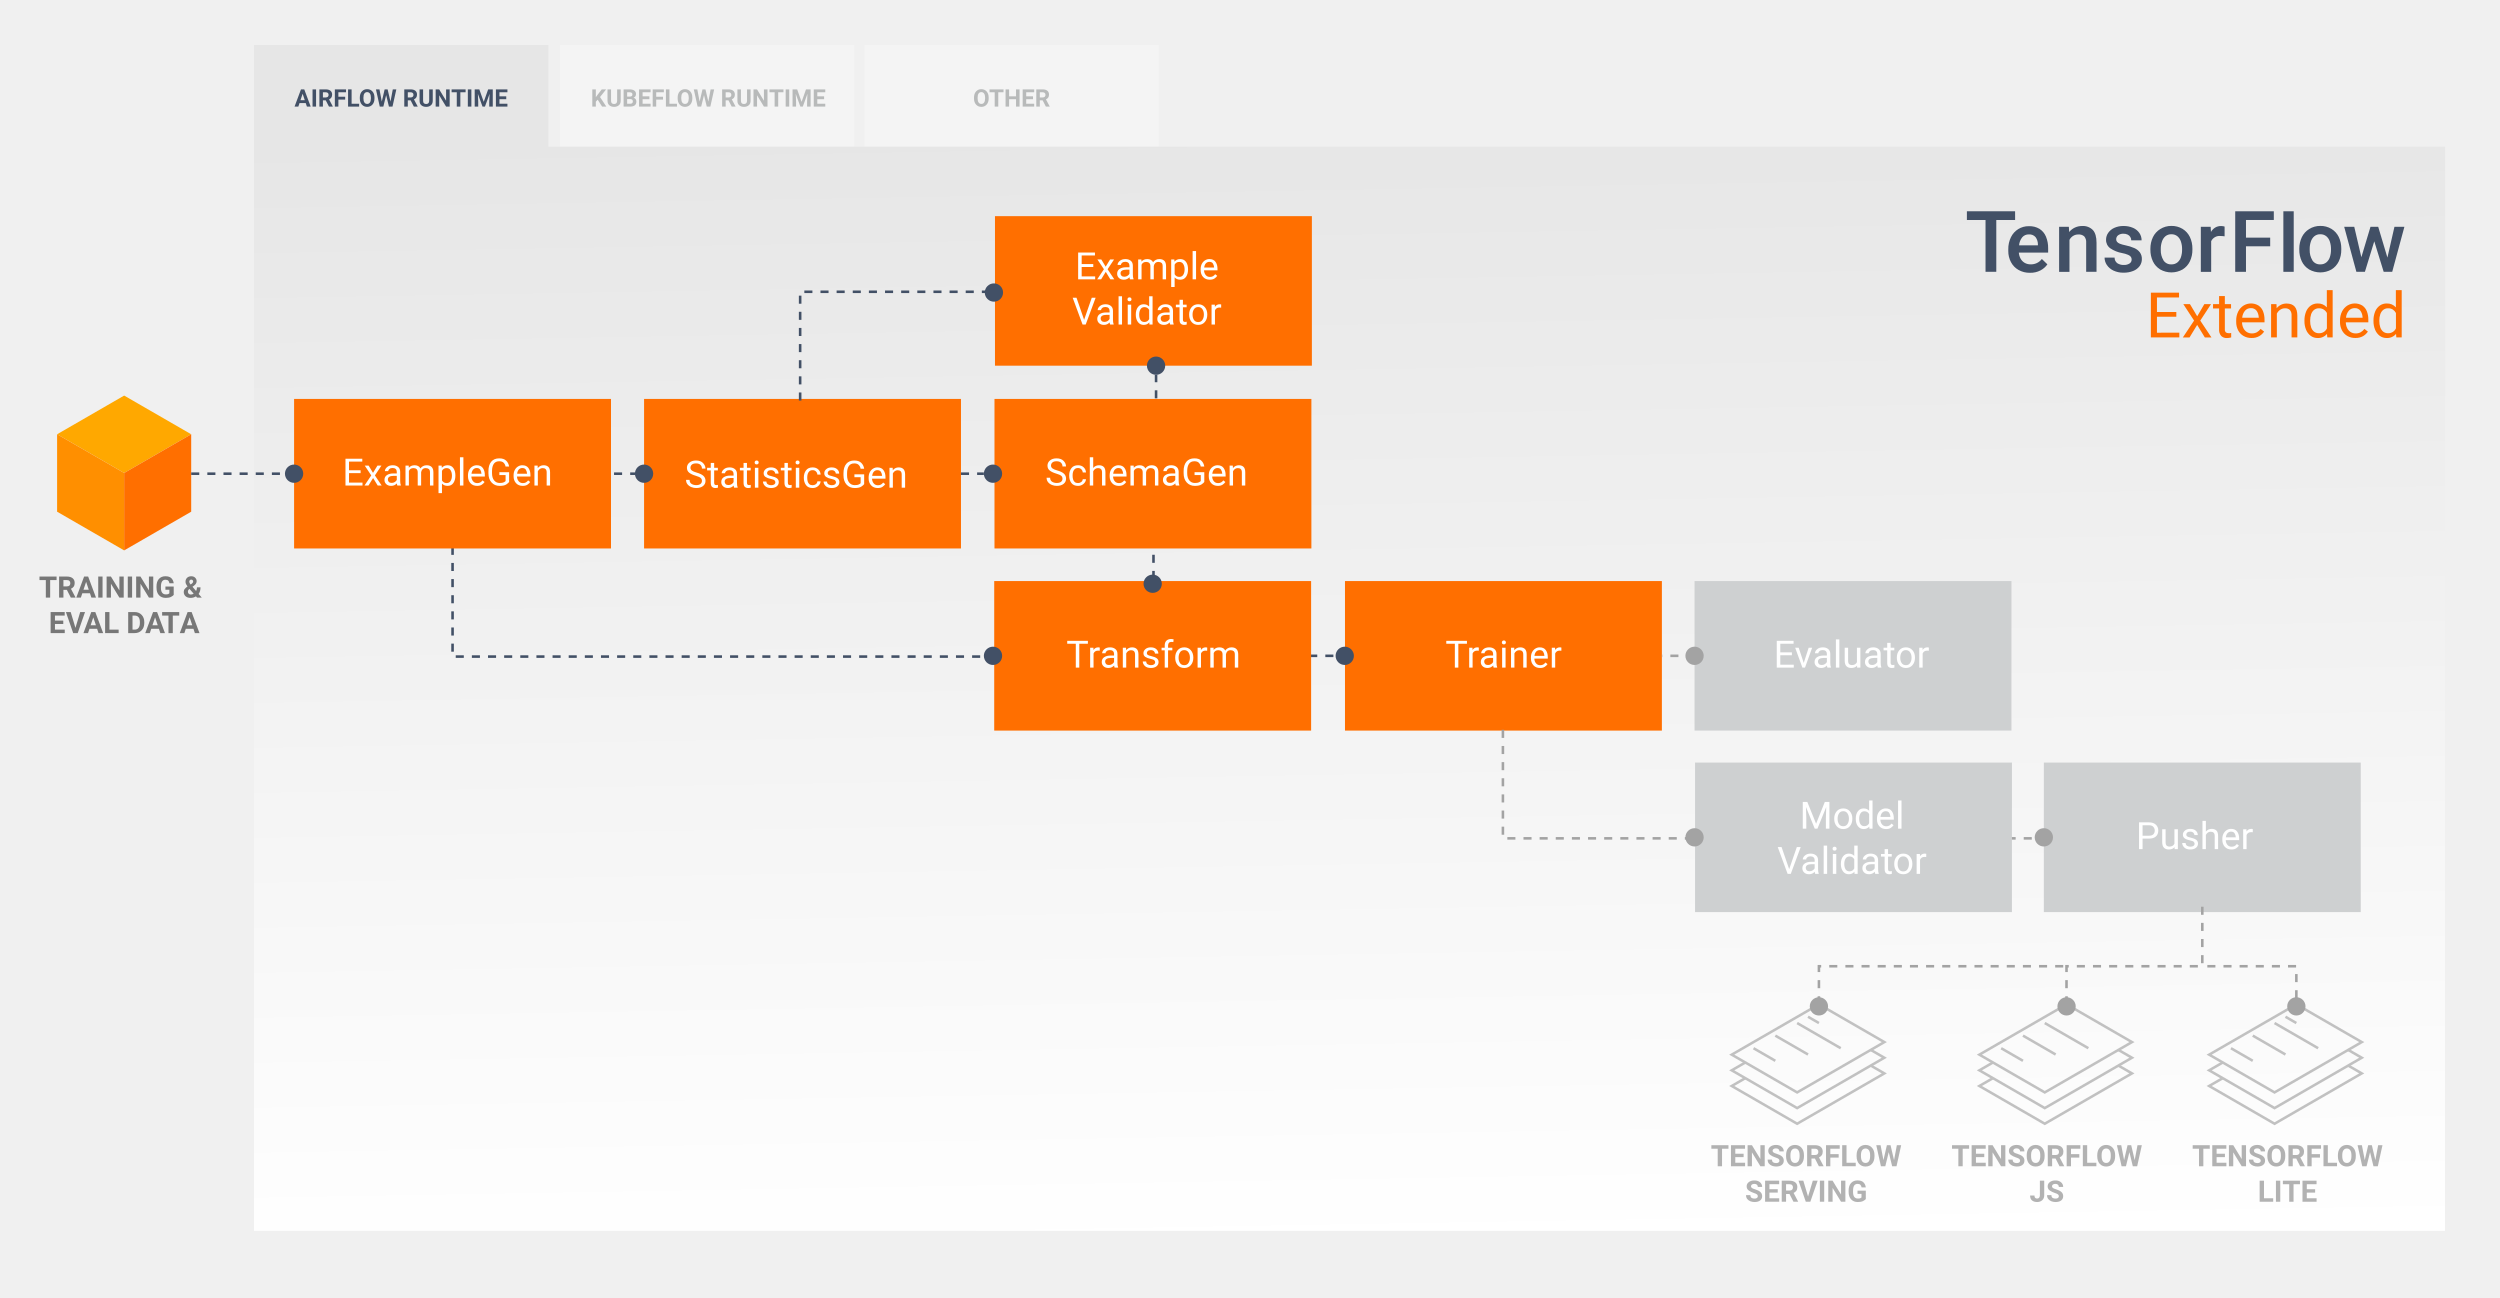
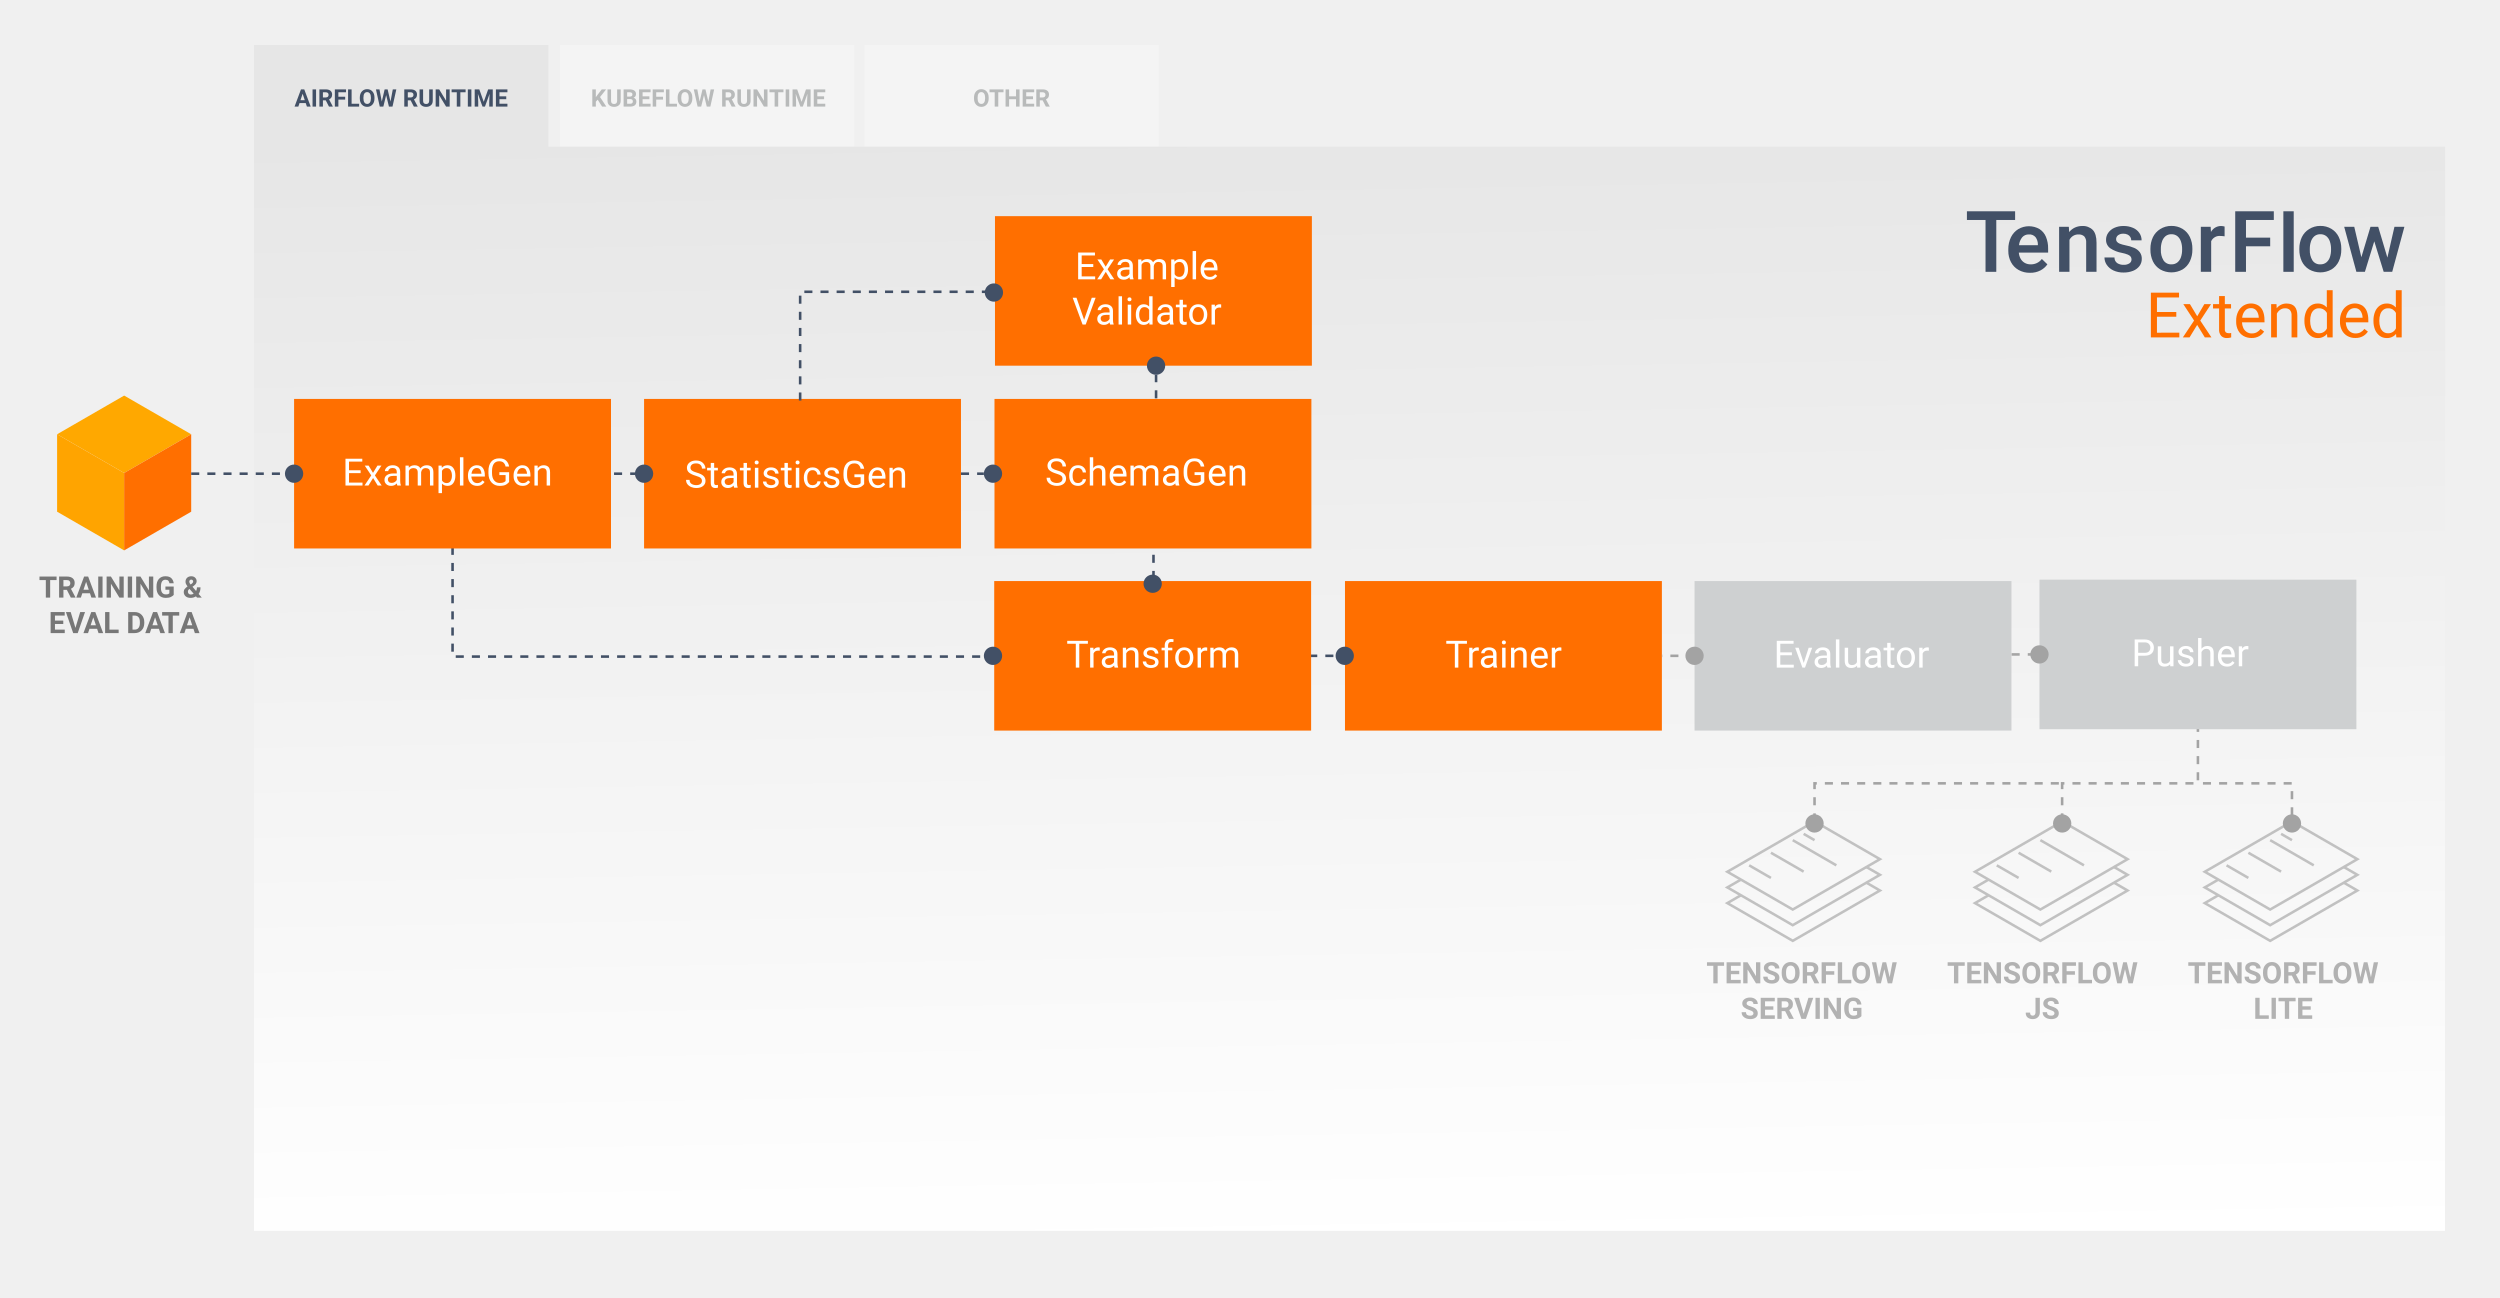
<svg xmlns="http://www.w3.org/2000/svg" id="svg161" viewBox="0 0 929.55 482.34">
  <defs>
-     <style>.cls-1{fill:#f4f4f4;}.cls-2{fill:url(#linear-gradient);}.cls-3{fill:url(#linear-gradient-2);}.cls-4,.cls-9{font-size:11px;}.cls-4{fill:#b2b2b2;}.cls-15,.cls-19,.cls-4,.cls-9{font-family:Roboto-Bold, Roboto;font-weight:700;}.cls-5{letter-spacing:-0.03em;}.cls-6{letter-spacing:0em;}.cls-7{letter-spacing:-0.01em;}.cls-8{letter-spacing:0em;}.cls-9{fill:#777;}.cls-10{letter-spacing:0em;}.cls-11{letter-spacing:0.01em;}.cls-12{letter-spacing:-0.06em;}.cls-13{letter-spacing:-0.01em;}.cls-14{letter-spacing:-0.06em;}.cls-15,.cls-19{font-size:9px;}.cls-15,.cls-26{fill:#425066;}.cls-16{letter-spacing:-0.03em;}.cls-17{letter-spacing:0em;}.cls-18{letter-spacing:0em;}.cls-19{fill:#b8baba;}.cls-20{letter-spacing:0em;}.cls-21{letter-spacing:-0.03em;}.cls-22{letter-spacing:0em;}.cls-23{fill:#ffa800;}.cls-24{fill:#ff8f00;}.cls-25{fill:#ff6f00;}.cls-27{font-size:14px;fill:#fff;font-family:Roboto-Regular, Roboto;}.cls-28{letter-spacing:-0.02em;}.cls-29{letter-spacing:-0.01em;}.cls-30{fill:#ced0d1;}.cls-31,.cls-32,.cls-37{fill:none;stroke-miterlimit:10;stroke-width:0.96px;}.cls-31{stroke:#c1c1c1;}.cls-32{stroke:#425066;}.cls-32,.cls-37{stroke-dasharray:3 3;}.cls-33{letter-spacing:-0.03em;}.cls-34{letter-spacing:-0.02em;}.cls-35{letter-spacing:-0.01em;}.cls-36{letter-spacing:-0.01em;}.cls-37{stroke:#a3a3a3;}.cls-38{fill:#a3a3a3;}</style>
+     <style>.cls-1{fill:#f4f4f4;}.cls-2{fill:url(#linear-gradient);}.cls-3{fill:url(#linear-gradient-2);}.cls-34,.cls-4{font-size:11px;}.cls-4{fill:#777;}.cls-12,.cls-16,.cls-34,.cls-4{font-family:Roboto-Bold, Roboto;font-weight:700;}.cls-5{letter-spacing:0em;}.cls-6{letter-spacing:0em;}.cls-7{letter-spacing:0.01em;}.cls-8{letter-spacing:-0.06em;}.cls-9{letter-spacing:-0.01em;}.cls-10{letter-spacing:-0.01em;}.cls-11{letter-spacing:-0.06em;}.cls-12,.cls-16{font-size:9px;}.cls-12,.cls-22{fill:#425066;}.cls-13{letter-spacing:-0.03em;}.cls-14{letter-spacing:0em;}.cls-15{letter-spacing:0em;}.cls-16{fill:#b8baba;}.cls-17{letter-spacing:0em;}.cls-18{letter-spacing:-0.03em;}.cls-19{fill:#ffa800;}.cls-20{fill:#ffa400;}.cls-21{fill:#ff6f00;}.cls-23{font-size:14px;fill:#fff;font-family:Roboto-Regular, Roboto;}.cls-24{letter-spacing:-0.02em;}.cls-25{letter-spacing:-0.01em;}.cls-26,.cls-33,.cls-38,.cls-39{fill:none;stroke-miterlimit:10;stroke-width:0.96px;}.cls-26{stroke:#425066;}.cls-26,.cls-33,.cls-39{stroke-dasharray:3 3;}.cls-27{letter-spacing:-0.03em;}.cls-28{letter-spacing:-0.02em;}.cls-29{fill:#ced0d1;}.cls-30{letter-spacing:-0.01em;}.cls-31{letter-spacing:-0.01em;}.cls-32{fill:#a3a3a3;}.cls-33{stroke:#a3a3a3;}.cls-34{fill:#b2b2b2;}.cls-35{letter-spacing:-0.03em;}.cls-36{letter-spacing:0em;}.cls-37{letter-spacing:0em;}.cls-38{stroke:#c1c1c1;}.cls-39{stroke:#a5a5a5;}</style>
    <linearGradient id="linear-gradient" x1="498.21" y1="45.51" x2="505.29" y2="463.47" gradientUnits="userSpaceOnUse">
      <stop offset="0" stop-color="#e6e6e6" />
      <stop offset="1" stop-color="#fff" />
    </linearGradient>
    <linearGradient id="linear-gradient-2" x1="94.45" y1="36.36" x2="203.91" y2="36.36" gradientUnits="userSpaceOnUse">
      <stop offset="0" stop-color="#e6e6e6" />
      <stop offset="1" stop-color="#e6e6e6" />
    </linearGradient>
  </defs>
  <rect class="cls-1" x="321.39" y="16.73" width="109.47" height="39.27" />
  <rect class="cls-1" x="208.16" y="16.73" width="109.47" height="39.27" />
  <rect class="cls-2" x="94.45" y="54.52" width="814.66" height="403.14" />
  <rect class="cls-3" x="94.45" y="16.73" width="109.47" height="39.27" />
-   <text class="cls-4" transform="translate(636.1 433.63)">TENSORF<tspan class="cls-5" x="48.16" y="0">L</tspan>
-     <tspan class="cls-6" x="53.75" y="0">OW</tspan>
-     <tspan x="12.73" y="13.2">SE</tspan>
-     <tspan class="cls-7" x="25.68" y="13.2">R</tspan>
-     <tspan class="cls-8" x="32.58" y="13.2">VING</tspan>
-   </text>
-   <text class="cls-9" transform="translate(14.46 222.2)">T<tspan class="cls-10" x="6.81" y="0">R</tspan>
-     <tspan class="cls-8" x="13.86" y="0">AINING &amp; </tspan>
-     <tspan class="cls-11" x="3.66" y="13.2">E</tspan>
-     <tspan class="cls-12" x="10" y="13.2">V</tspan>
-     <tspan class="cls-8" x="16.52" y="13.2">A</tspan>
-     <tspan class="cls-7" x="23.92" y="13.2">L</tspan>
+   <text class="cls-4" transform="translate(14.46 222.2)">T<tspan class="cls-5" x="6.81" y="0">R</tspan>
+     <tspan class="cls-6" x="13.86" y="0">AINING &amp; </tspan>
+     <tspan class="cls-7" x="3.66" y="13.2">E</tspan>
+     <tspan class="cls-8" x="10" y="13.2">V</tspan>
+     <tspan class="cls-6" x="16.52" y="13.2">A</tspan>
+     <tspan class="cls-9" x="23.92" y="13.2">L</tspan>
    <tspan x="29.76" y="13.2"> </tspan>
-     <tspan class="cls-13" x="32.5" y="13.2">D</tspan>
-     <tspan class="cls-14" x="39.5" y="13.2">AT</tspan>
+     <tspan class="cls-10" x="32.5" y="13.2">D</tspan>
+     <tspan class="cls-11" x="39.5" y="13.2">AT</tspan>
    <tspan x="52.34" y="13.2">A</tspan>
  </text>
-   <text class="cls-15" transform="translate(109.49 39.64)">AIRF<tspan class="cls-16" x="19.35" y="0">L</tspan>
+   <text class="cls-12" transform="translate(109.49 39.64)">AIRF<tspan class="cls-13" x="19.35" y="0">L</tspan>
    <tspan x="23.92" y="0">OW RU</tspan>
-     <tspan class="cls-17" x="51.92" y="0">N</tspan>
-     <tspan class="cls-18" x="58.24" y="0">TIME</tspan>
+     <tspan class="cls-14" x="51.92" y="0">N</tspan>
+     <tspan class="cls-15" x="58.24" y="0">TIME</tspan>
  </text>
-   <text class="cls-19" transform="translate(219.65 39.64)">KUBEF<tspan class="cls-16" x="27.37" y="0">L</tspan>
-     <tspan class="cls-18" x="31.94" y="0">OW RU</tspan>
-     <tspan class="cls-20" x="59.94" y="0">N</tspan>
-     <tspan class="cls-18" x="66.26" y="0">TIME</tspan>
+   <text class="cls-16" transform="translate(219.65 39.64)">KUBEF<tspan class="cls-13" x="27.37" y="0">L</tspan>
+     <tspan class="cls-15" x="31.94" y="0">OW RU</tspan>
+     <tspan class="cls-17" x="59.94" y="0">N</tspan>
+     <tspan class="cls-15" x="66.26" y="0">TIME</tspan>
  </text>
-   <text class="cls-19" transform="translate(361.78 39.64)">
-     <tspan class="cls-21">O</tspan>
+   <text class="cls-16" transform="translate(361.78 39.64)">
+     <tspan class="cls-18">O</tspan>
    <tspan x="5.96" y="0">THER</tspan>
  </text>
-   <text class="cls-4" transform="translate(725.58 433.63)">TENSORF<tspan class="cls-5" x="48.16" y="0">L</tspan>
-     <tspan class="cls-6" x="53.75" y="0">OW</tspan>
+   <polygon class="cls-19" points="21.23 161.47 46.16 147.08 71.09 161.47 46.16 175.86 21.23 161.47" />
+   <polygon class="cls-20" points="21.23 161.47 21.23 190.26 46.16 204.65 46.16 175.86 21.23 161.47" />
+   <polygon class="cls-21" points="71.09 161.47 71.09 190.26 46.16 204.65 46.16 175.86 71.09 161.47" />
+   <path class="cls-21" d="M810.32,123.68v1.78H799.74V108.81h10.47v1.79H802V116h7.19v1.78H802v5.93Z" />
+   <path class="cls-21" d="M819.61,113.09h2.49l-4,6.1,4.16,6.27h-2.46l-2.85-4.65-2.84,4.65h-2.49l4.18-6.27-4-6.1h2.47l2.7,4.51Z" />
+   <path class="cls-21" d="M829.6,125.46a5.29,5.29,0,0,1-1.64.23,2.8,2.8,0,0,1-2.07-.78,3.4,3.4,0,0,1-.79-2.52V114.7h-2.25v-1.61h2.25v-3h2.14v3h2.31v1.61h-2.31v7.7a1.46,1.46,0,0,0,.37,1.18,1.5,1.5,0,0,0,1,.3,3.4,3.4,0,0,0,.53,0,3.29,3.29,0,0,0,.46-.08Z" />
+   <path class="cls-21" d="M842,119.86h-8.38a5.39,5.39,0,0,0,.48,2.09,3.54,3.54,0,0,0,1.27,1.48,3.3,3.3,0,0,0,1.91.55,3.76,3.76,0,0,0,1.86-.44,4.33,4.33,0,0,0,1.4-1.25l1.3,1A5.4,5.4,0,0,1,840,125a5.53,5.53,0,0,1-2.84.67,5.78,5.78,0,0,1-3-.76,5.18,5.18,0,0,1-2-2.13,6.64,6.64,0,0,1-.71-3.09v-.49a7.23,7.23,0,0,1,.76-3.38,5.48,5.48,0,0,1,2-2.22,5.36,5.36,0,0,1,5.52,0,4.55,4.55,0,0,1,1.69,2.13,8.52,8.52,0,0,1,.55,3.15ZM839.85,118a4.53,4.53,0,0,0-.79-2.43,2.47,2.47,0,0,0-2.17-1,2.76,2.76,0,0,0-2.14.94,4.7,4.7,0,0,0-1.07,2.63h6.17Z" />
+   <path class="cls-21" d="M854.19,117.35v8.11h-2.14v-8.13a2.9,2.9,0,0,0-.61-2.06,2.42,2.42,0,0,0-1.84-.64,3,3,0,0,0-1.77.54,3.78,3.78,0,0,0-1.24,1.44v8.85h-2.14V113.09h2l.07,1.52a4.54,4.54,0,0,1,3.68-1.75Q854.2,112.86,854.19,117.35Z" />
+   <path class="cls-21" d="M867.33,107.89v17.57h-2l-.1-1.31a4.3,4.3,0,0,1-3.53,1.54,4.21,4.21,0,0,1-2.54-.81,5.37,5.37,0,0,1-1.72-2.24,8.3,8.3,0,0,1-.61-3.23v-.24a8.27,8.27,0,0,1,.61-3.3,5,5,0,0,1,1.71-2.22,4.31,4.31,0,0,1,2.58-.79,4.26,4.26,0,0,1,3.42,1.45v-6.42Zm-2.14,14.22v-5.73A3.4,3.4,0,0,0,864,115.1a3.15,3.15,0,0,0-1.75-.47,2.81,2.81,0,0,0-1.84.6,3.39,3.39,0,0,0-1.09,1.63,7.27,7.27,0,0,0-.35,2.31v.24a7.12,7.12,0,0,0,.35,2.3,3.4,3.4,0,0,0,1.08,1.6,2.8,2.8,0,0,0,1.83.6A3.09,3.09,0,0,0,865.19,122.11Z" />
+   <path class="cls-21" d="M880.59,119.86h-8.38a5.39,5.39,0,0,0,.48,2.09,3.54,3.54,0,0,0,1.27,1.48,3.3,3.3,0,0,0,1.91.55,3.76,3.76,0,0,0,1.86-.44,4.44,4.44,0,0,0,1.4-1.25l1.3,1A5.4,5.4,0,0,1,878.6,125a5.53,5.53,0,0,1-2.84.67,5.76,5.76,0,0,1-3-.76,5.18,5.18,0,0,1-2-2.13,6.64,6.64,0,0,1-.71-3.09v-.49a7.11,7.11,0,0,1,.76-3.38,5.53,5.53,0,0,1,2-2.22,5.37,5.37,0,0,1,5.53,0,4.55,4.55,0,0,1,1.69,2.13,8.52,8.52,0,0,1,.55,3.15ZM878.45,118a4.53,4.53,0,0,0-.79-2.43,2.48,2.48,0,0,0-2.18-1,2.75,2.75,0,0,0-2.13.94,4.7,4.7,0,0,0-1.07,2.63h6.17Z" />
+   <path class="cls-21" d="M893,107.89v17.57h-2l-.1-1.31a4.28,4.28,0,0,1-3.52,1.54,4.18,4.18,0,0,1-2.54-.81,5.31,5.31,0,0,1-1.73-2.24,8.3,8.3,0,0,1-.61-3.23v-.24a8.27,8.27,0,0,1,.61-3.3,5,5,0,0,1,1.71-2.22,4.31,4.31,0,0,1,2.58-.79,4.26,4.26,0,0,1,3.42,1.45v-6.42Zm-2.14,14.22v-5.73a3.4,3.4,0,0,0-1.15-1.28,3.15,3.15,0,0,0-1.75-.47,2.81,2.81,0,0,0-1.84.6,3.39,3.39,0,0,0-1.09,1.63,7.27,7.27,0,0,0-.35,2.31v.24a7.12,7.12,0,0,0,.35,2.3,3.4,3.4,0,0,0,1.08,1.6,2.8,2.8,0,0,0,1.83.6A3.09,3.09,0,0,0,890.85,122.11Z" />
+   <path class="cls-22" d="M749.26,81.79h-7v19.28h-4V81.79h-6.92V78.56h17.92Z" />
+   <path class="cls-22" d="M761.54,93.91h-10.9a5.52,5.52,0,0,0,.66,2.28,4,4,0,0,0,1.51,1.54,4.31,4.31,0,0,0,2.22.56,5,5,0,0,0,4.17-2l2.06,2a7.13,7.13,0,0,1-2.54,2.24,8,8,0,0,1-3.93.9,8.29,8.29,0,0,1-4.26-1.06,7.11,7.11,0,0,1-2.8-2.9,8.66,8.66,0,0,1-1-4.13v-.63a10,10,0,0,1,1-4.54,7.35,7.35,0,0,1,2.73-3,7.86,7.86,0,0,1,7.87,0,6.3,6.3,0,0,1,2.4,2.9,10.92,10.92,0,0,1,.8,4.32Zm-3.81-3.07a4.58,4.58,0,0,0-.88-2.67,2.94,2.94,0,0,0-2.5-1,3.12,3.12,0,0,0-2.45,1.05,5.51,5.51,0,0,0-1.19,2.95h7Z" />
+   <path class="cls-22" d="M778.15,85.51q1.38,1.47,1.38,4.77v10.79h-3.85V90.25a3.21,3.21,0,0,0-.72-2.37,3,3,0,0,0-2.2-.71,3.58,3.58,0,0,0-1.93.53,3.79,3.79,0,0,0-1.36,1.47v11.9h-3.85V84.34h3.61l.13,1.94a6.13,6.13,0,0,1,2.13-1.67,6.44,6.44,0,0,1,2.72-.58A5.16,5.16,0,0,1,778.15,85.51Z" />
+   <path class="cls-22" d="M784.63,92.31a3.79,3.79,0,0,1-1.56-3.19,4.42,4.42,0,0,1,.8-2.54,5.48,5.48,0,0,1,2.27-1.86,8,8,0,0,1,3.41-.69,8.63,8.63,0,0,1,3.58.7,5.39,5.39,0,0,1,2.34,1.91,4.74,4.74,0,0,1,.82,2.73h-3.85a2.36,2.36,0,0,0-.33-1.23,2.4,2.4,0,0,0-1-.91,3.45,3.45,0,0,0-1.58-.34,3.08,3.08,0,0,0-2,.59,1.82,1.82,0,0,0-.72,1.47,1.42,1.42,0,0,0,.31.94,2.5,2.5,0,0,0,1,.7,11.91,11.91,0,0,0,2.06.59,16.36,16.36,0,0,1,3.38,1,5.11,5.11,0,0,1,2.07,1.61,4,4,0,0,1,.73,2.47,4.37,4.37,0,0,1-.84,2.63,5.48,5.48,0,0,1-2.39,1.8,9.21,9.21,0,0,1-3.57.64,8.53,8.53,0,0,1-3.81-.8,6.08,6.08,0,0,1-2.44-2.09,4.87,4.87,0,0,1-.83-2.71h3.72a2.48,2.48,0,0,0,1,2.08,4.13,4.13,0,0,0,2.37.66,3.73,3.73,0,0,0,2.19-.55,1.69,1.69,0,0,0,.78-1.46,1.78,1.78,0,0,0-.28-1,2.53,2.53,0,0,0-1.06-.78,11.52,11.52,0,0,0-2.22-.65A11.29,11.29,0,0,1,784.63,92.31Z" />
+   <path class="cls-22" d="M800.5,88.18a7.31,7.31,0,0,1,2.7-3A7.64,7.64,0,0,1,807.35,84a7.72,7.72,0,0,1,4.18,1.11,7.18,7.18,0,0,1,2.7,3,9.81,9.81,0,0,1,.94,4.37v.33a9.81,9.81,0,0,1-.94,4.37,7.13,7.13,0,0,1-2.69,3,8.44,8.44,0,0,1-8.33,0,7.18,7.18,0,0,1-2.71-3,9.94,9.94,0,0,1-.93-4.37v-.33A9.94,9.94,0,0,1,800.5,88.18Zm3.91,8.59a3.32,3.32,0,0,0,3,1.52,3.39,3.39,0,0,0,2.2-.72,4.22,4.22,0,0,0,1.31-1.94,8.14,8.14,0,0,0,.43-2.75v-.33a8.16,8.16,0,0,0-.43-2.74,4.22,4.22,0,0,0-1.32-2,3.44,3.44,0,0,0-2.22-.72,3.37,3.37,0,0,0-2.2.72,4.36,4.36,0,0,0-1.31,2,8.43,8.43,0,0,0-.42,2.74v.33A7,7,0,0,0,804.41,96.77Z" />
+   <path class="cls-22" d="M826.54,84.1a3.25,3.25,0,0,1,.61.13l0,3.64a9.87,9.87,0,0,0-1.53-.13,3.42,3.42,0,0,0-3.46,1.94v11.39h-3.85V84.34h3.66l.11,1.89a4.63,4.63,0,0,1,1.58-1.62,4.24,4.24,0,0,1,2.91-.51Z" />
+   <path class="cls-22" d="M835.1,81.79v6.57h9v3.22h-9v9.49h-4V78.56h14.35v3.23Z" />
+   <path class="cls-22" d="M849,101.07V78.56h3.85v22.51Z" />
+   <path class="cls-22" d="M855.87,88.18a7.18,7.18,0,0,1,2.7-3A7.6,7.6,0,0,1,862.71,84a7.75,7.75,0,0,1,4.19,1.11,7.18,7.18,0,0,1,2.7,3,9.94,9.94,0,0,1,.94,4.37v.33a9.94,9.94,0,0,1-.94,4.37,7.09,7.09,0,0,1-2.7,3,8.42,8.42,0,0,1-8.32,0,7.11,7.11,0,0,1-2.71-3,9.94,9.94,0,0,1-.93-4.37v-.33A9.94,9.94,0,0,1,855.87,88.18Zm3.91,8.59a3.29,3.29,0,0,0,3,1.52,3.41,3.41,0,0,0,2.21-.72,4.22,4.22,0,0,0,1.31-1.94,8.4,8.4,0,0,0,.43-2.75v-.33a8.42,8.42,0,0,0-.43-2.74,4.22,4.22,0,0,0-1.32-2,3.45,3.45,0,0,0-2.23-.72,3.34,3.34,0,0,0-2.19.72,4.28,4.28,0,0,0-1.31,2,8.43,8.43,0,0,0-.42,2.74v.33A7,7,0,0,0,859.78,96.77Z" />
+   <path class="cls-22" d="M894,84.34l-4.53,16.73h-3.17L882.8,89.72l-3.48,11.35h-3.17l-4.53-16.73h3.74L878,95.64l3.39-11.3h2.88l3.41,11.44,2.62-11.44Z" />
+   <rect class="cls-21" x="239.48" y="148.33" width="117.83" height="55.6" />
+   <text class="cls-23" transform="translate(254.54 181.32)">StatisticsGen</text>
+   <rect class="cls-21" x="369.77" y="148.33" width="117.83" height="55.6" />
+   <text class="cls-23" transform="translate(388.6 180.52)">SchemaGen</text>
+   <rect class="cls-21" x="369.95" y="80.37" width="117.83" height="55.6" />
+   <text class="cls-23" transform="translate(399.72 103.86)">Example<tspan class="cls-24" x="-1.08" y="16.8">V</tspan>
+     <tspan x="7.51" y="16.8">alida</tspan>
+     <tspan class="cls-25" x="37.43" y="16.8">t</tspan>
+     <tspan x="41.81" y="16.8">or</tspan>
+   </text>
+   <line class="cls-26" x1="486.78" y1="243.85" x2="500" y2="243.85" />
+   <line class="cls-26" x1="71.09" y1="176.13" x2="109.35" y2="176.13" />
+   <rect class="cls-21" x="369.67" y="216.05" width="117.83" height="55.6" />
+   <text class="cls-23" transform="translate(396.47 248.23)">
+     <tspan class="cls-27">T</tspan>
+     <tspan class="cls-28" x="7.9" y="0">r</tspan>
+     <tspan x="12.43" y="0">ansform</tspan>
+   </text>
+   <rect class="cls-21" x="500.09" y="216.05" width="117.83" height="55.6" />
+   <text class="cls-23" transform="translate(537.41 248.23)">
+     <tspan class="cls-27">T</tspan>
+     <tspan class="cls-28" x="7.9" y="0">r</tspan>
+     <tspan x="12.43" y="0">ainer</tspan>
+   </text>
+   <rect class="cls-29" x="630.07" y="216.05" width="117.83" height="55.6" />
+   <text class="cls-23" transform="translate(659.48 248.23)">
+     <tspan class="cls-30">E</tspan>
+     <tspan class="cls-31" x="7.78" y="0">v</tspan>
+     <tspan x="14.46" y="0">alua</tspan>
+     <tspan class="cls-25" x="40.8" y="0">t</tspan>
+     <tspan x="45.18" y="0">or</tspan>
+   </text>
+   <polyline class="cls-26" points="370.45 244.13 168.27 244.13 168.27 203.33" />
+   <line class="cls-26" x1="222.31" y1="176.13" x2="236.16" y2="176.13" />
+   <line class="cls-26" x1="357.31" y1="176.13" x2="365.82" y2="176.13" />
+   <circle class="cls-22" cx="239.48" cy="176.13" r="3.4" />
+   <circle class="cls-22" cx="369.22" cy="176.13" r="3.4" />
+   <circle class="cls-22" cx="429.85" cy="135.97" r="3.4" />
+   <circle class="cls-22" cx="369.22" cy="243.85" r="3.4" />
+   <circle class="cls-22" cx="428.59" cy="217.05" r="3.4" />
+   <circle class="cls-22" cx="500" cy="243.85" r="3.4" />
+   <circle class="cls-32" cx="630.07" cy="243.85" r="3.4" />
+   <rect class="cls-21" x="109.35" y="148.33" width="117.83" height="55.6" />
+   <text class="cls-23" transform="translate(127.3 180.52)">ExampleGen</text>
+   <circle class="cls-22" cx="109.35" cy="176.13" r="3.4" />
+   <line class="cls-26" x1="429.85" y1="148.12" x2="429.85" y2="139.37" />
+   <line class="cls-26" x1="428.89" y1="215.27" x2="428.89" y2="203.72" />
+   <line class="cls-33" x1="630.07" y1="243.85" x2="617.93" y2="243.85" />
+   <circle class="cls-22" cx="369.56" cy="108.77" r="3.4" />
+   <polyline class="cls-26" points="297.51 148.93 297.51 108.49 369.06 108.49" />
+   <text class="cls-34" transform="translate(634.47 365.62)">TENSORF<tspan class="cls-35" x="48.16" y="0">L</tspan>
+     <tspan class="cls-36" x="53.75" y="0">OW</tspan>
+     <tspan x="12.73" y="13.2">SE</tspan>
+     <tspan class="cls-9" x="25.68" y="13.2">R</tspan>
+     <tspan class="cls-6" x="32.58" y="13.2">VING</tspan>
+   </text>
+   <text class="cls-34" transform="translate(723.95 365.62)">TENSORF<tspan class="cls-35" x="48.16" y="0">L</tspan>
+     <tspan class="cls-36" x="53.75" y="0">OW</tspan>
    <tspan x="29.03" y="13.2">JS</tspan>
  </text>
-   <text class="cls-4" transform="translate(815.06 433.63)">TENSORF<tspan class="cls-5" x="48.16" y="0">L</tspan>
-     <tspan class="cls-6" x="53.75" y="0">OW</tspan>
+   <text class="cls-34" transform="translate(813.43 365.62)">TENSORF<tspan class="cls-35" x="48.16" y="0">L</tspan>
+     <tspan class="cls-36" x="53.75" y="0">OW</tspan>
    <tspan x="24.42" y="13.2">L</tspan>
-     <tspan class="cls-22" x="30.38" y="13.2">I</tspan>
-     <tspan class="cls-8" x="33.54" y="13.2">TE</tspan>
+     <tspan class="cls-37" x="30.38" y="13.2">I</tspan>
+     <tspan class="cls-6" x="33.54" y="13.2">TE</tspan>
  </text>
-   <polygon class="cls-23" points="21.23 161.47 46.16 147.08 71.09 161.47 46.16 175.86 21.23 161.47" />
-   <polygon class="cls-24" points="21.23 161.47 21.23 190.26 46.16 204.65 46.16 175.86 21.23 161.47" />
-   <polygon class="cls-25" points="71.09 161.47 71.09 190.26 46.16 204.65 46.16 175.86 71.09 161.47" />
-   <path class="cls-25" d="M810.32,123.68v1.78H799.74V108.81h10.47v1.8H802V116h7.2v1.78H802v5.93Z" />
-   <path class="cls-25" d="M819.61,113.09h2.49l-4,6.11,4.16,6.27h-2.46l-2.85-4.66-2.84,4.66h-2.49l4.18-6.27-4-6.11h2.47l2.7,4.52Z" />
-   <path class="cls-25" d="M829.6,125.46a5.47,5.47,0,0,1-1.64.23,2.82,2.82,0,0,1-2.08-.78,3.46,3.46,0,0,1-.78-2.53V114.7h-2.25v-1.61h2.25v-3h2.14v3h2.31v1.61h-2.31v7.7a1.5,1.5,0,0,0,.37,1.18,1.51,1.51,0,0,0,1,.3,3.8,3.8,0,0,0,.53,0l.46-.09Z" />
-   <path class="cls-25" d="M842,119.86h-8.37a5.18,5.18,0,0,0,.48,2.09,3.58,3.58,0,0,0,1.26,1.48,3.38,3.38,0,0,0,1.92.54,3.77,3.77,0,0,0,1.86-.43,4.53,4.53,0,0,0,1.4-1.25l1.29,1A5.4,5.4,0,0,1,840,125a5.54,5.54,0,0,1-2.84.67,5.74,5.74,0,0,1-3-.77,5.19,5.19,0,0,1-2-2.13,6.63,6.63,0,0,1-.7-3.09v-.49a7.21,7.21,0,0,1,.76-3.38,5.54,5.54,0,0,1,2-2.21,5.34,5.34,0,0,1,5.53,0,4.57,4.57,0,0,1,1.69,2.13,8.37,8.37,0,0,1,.55,3.15ZM839.85,118a4.63,4.63,0,0,0-.78-2.43,2.49,2.49,0,0,0-2.18-1,2.77,2.77,0,0,0-2.13.93,4.69,4.69,0,0,0-1.07,2.64h6.17Z" />
-   <path class="cls-25" d="M854.19,117.35v8.11h-2.14v-8.13a2.91,2.91,0,0,0-.61-2.06,2.44,2.44,0,0,0-1.85-.64,3.05,3.05,0,0,0-1.77.54,3.78,3.78,0,0,0-1.24,1.44v8.85h-2.14V113.09h2l.07,1.52a4.71,4.71,0,0,1,1.61-1.29,4.66,4.66,0,0,1,2.07-.46Q854.19,112.86,854.19,117.35Z" />
-   <path class="cls-25" d="M867.33,107.89v17.57h-2l-.1-1.32a4.29,4.29,0,0,1-3.52,1.54,4.19,4.19,0,0,1-2.54-.81,5.27,5.27,0,0,1-1.72-2.24,8.12,8.12,0,0,1-.61-3.23v-.24a8.41,8.41,0,0,1,.61-3.31,5.07,5.07,0,0,1,1.72-2.22,4.33,4.33,0,0,1,2.57-.79,4.25,4.25,0,0,1,3.42,1.45v-6.42Zm-2.14,14.22v-5.73A3.44,3.44,0,0,0,864,115.1a3.11,3.11,0,0,0-1.74-.47,2.83,2.83,0,0,0-1.85.6,3.48,3.48,0,0,0-1.09,1.63,7.17,7.17,0,0,0-.35,2.31v.24a7,7,0,0,0,.35,2.29,3.47,3.47,0,0,0,1.08,1.61,2.81,2.81,0,0,0,1.83.59A3.09,3.09,0,0,0,865.19,122.11Z" />
-   <path class="cls-25" d="M880.59,119.86h-8.37a5.18,5.18,0,0,0,.48,2.09,3.58,3.58,0,0,0,1.26,1.48,3.38,3.38,0,0,0,1.92.54,3.77,3.77,0,0,0,1.86-.43,4.53,4.53,0,0,0,1.4-1.25l1.29,1A5.4,5.4,0,0,1,878.6,125a5.54,5.54,0,0,1-2.84.67,5.74,5.74,0,0,1-3-.77,5.19,5.19,0,0,1-2-2.13,6.63,6.63,0,0,1-.7-3.09v-.49a7.21,7.21,0,0,1,.76-3.38,5.54,5.54,0,0,1,2-2.21,5.34,5.34,0,0,1,5.53,0,4.57,4.57,0,0,1,1.69,2.13,8.37,8.37,0,0,1,.55,3.15ZM878.45,118a4.63,4.63,0,0,0-.78-2.43,2.49,2.49,0,0,0-2.18-1,2.77,2.77,0,0,0-2.13.93,4.69,4.69,0,0,0-1.07,2.64h6.17Z" />
-   <path class="cls-25" d="M893,107.89v17.57h-2l-.1-1.32a4.29,4.29,0,0,1-3.52,1.54,4.19,4.19,0,0,1-2.54-.81,5.27,5.27,0,0,1-1.72-2.24,8.12,8.12,0,0,1-.61-3.23v-.24a8.41,8.41,0,0,1,.61-3.31,5.07,5.07,0,0,1,1.72-2.22,4.33,4.33,0,0,1,2.57-.79,4.25,4.25,0,0,1,3.42,1.45v-6.42Zm-2.14,14.22v-5.73a3.44,3.44,0,0,0-1.15-1.28,3.11,3.11,0,0,0-1.74-.47,2.83,2.83,0,0,0-1.85.6,3.48,3.48,0,0,0-1.09,1.63,7.17,7.17,0,0,0-.35,2.31v.24a7,7,0,0,0,.35,2.29,3.47,3.47,0,0,0,1.08,1.61,2.81,2.81,0,0,0,1.83.59A3.09,3.09,0,0,0,890.85,122.11Z" />
-   <path class="cls-26" d="M749.26,81.79h-7v19.28h-4V81.79h-6.93V78.56h17.92Z" />
-   <path class="cls-26" d="M761.54,93.91h-10.9a5.52,5.52,0,0,0,.66,2.27,4.06,4.06,0,0,0,1.51,1.55,4.31,4.31,0,0,0,2.22.56,5,5,0,0,0,4.17-2l2.06,2a7.19,7.19,0,0,1-2.54,2.24,8,8,0,0,1-3.93.9,8.35,8.35,0,0,1-4.27-1.06,7.17,7.17,0,0,1-2.8-2.9,8.68,8.68,0,0,1-1-4.13v-.63a9.92,9.92,0,0,1,1-4.54,7.36,7.36,0,0,1,2.72-3,7.28,7.28,0,0,1,3.9-1.07,7.19,7.19,0,0,1,4,1,6.3,6.3,0,0,1,2.4,2.9,10.92,10.92,0,0,1,.8,4.32Zm-3.8-3.08a4.62,4.62,0,0,0-.88-2.67,3,3,0,0,0-2.5-1,3.1,3.1,0,0,0-2.44,1.05,5.5,5.5,0,0,0-1.19,3h7Z" />
-   <path class="cls-26" d="M778.15,85.51q1.38,1.48,1.38,4.77v10.79h-3.85V90.25a3.23,3.23,0,0,0-.72-2.37,3,3,0,0,0-2.2-.7,3.6,3.6,0,0,0-1.93.53,3.83,3.83,0,0,0-1.36,1.47v11.91h-3.85V84.34h3.62l.12,1.93a6.12,6.12,0,0,1,2.13-1.66,6.33,6.33,0,0,1,2.72-.58A5.13,5.13,0,0,1,778.15,85.51Z" />
-   <path class="cls-26" d="M784.63,92.31a3.78,3.78,0,0,1-1.56-3.19,4.42,4.42,0,0,1,.8-2.54,5.46,5.46,0,0,1,2.27-1.86,8,8,0,0,1,3.41-.69,8.55,8.55,0,0,1,3.58.7,5.5,5.5,0,0,1,2.34,1.91,4.77,4.77,0,0,1,.82,2.73h-3.85a2.35,2.35,0,0,0-1.31-2.13,3.36,3.36,0,0,0-1.58-.34,3.1,3.1,0,0,0-2,.59,1.83,1.83,0,0,0-.71,1.47,1.49,1.49,0,0,0,.3.94,2.54,2.54,0,0,0,1,.7,12,12,0,0,0,2.06.59,16.32,16.32,0,0,1,3.39,1.05,5.19,5.19,0,0,1,2.07,1.61,4.07,4.07,0,0,1,.73,2.47,4.36,4.36,0,0,1-.84,2.63,5.44,5.44,0,0,1-2.39,1.8,9.27,9.27,0,0,1-3.57.64,8.41,8.41,0,0,1-3.8-.8,6.05,6.05,0,0,1-2.44-2.09,4.88,4.88,0,0,1-.83-2.71h3.73a2.47,2.47,0,0,0,1,2.07,4.13,4.13,0,0,0,2.37.66,3.76,3.76,0,0,0,2.19-.55,1.7,1.7,0,0,0,.78-1.46,1.77,1.77,0,0,0-.28-1,2.48,2.48,0,0,0-1.06-.77,10.81,10.81,0,0,0-2.22-.65A11.21,11.21,0,0,1,784.63,92.31Z" />
-   <path class="cls-26" d="M800.5,88.18a7.21,7.21,0,0,1,2.7-3A7.64,7.64,0,0,1,807.35,84a7.73,7.73,0,0,1,4.18,1.11,7.2,7.2,0,0,1,2.71,3,9.92,9.92,0,0,1,.94,4.38v.32a9.92,9.92,0,0,1-.94,4.38,7.16,7.16,0,0,1-2.7,3,8.44,8.44,0,0,1-8.33,0,7.14,7.14,0,0,1-2.71-3,9.91,9.91,0,0,1-.94-4.38v-.32A9.91,9.91,0,0,1,800.5,88.18Zm3.9,8.6a3.31,3.31,0,0,0,3,1.52,3.39,3.39,0,0,0,2.2-.72,4.2,4.2,0,0,0,1.31-1.94,8.34,8.34,0,0,0,.43-2.75v-.32a8.36,8.36,0,0,0-.43-2.74,4.23,4.23,0,0,0-1.32-2,3.42,3.42,0,0,0-2.23-.73,3.34,3.34,0,0,0-2.2.73,4.28,4.28,0,0,0-1.31,2,8.35,8.35,0,0,0-.43,2.74v.32A7,7,0,0,0,804.41,96.77Z" />
-   <path class="cls-26" d="M826.54,84.1a3.14,3.14,0,0,1,.61.14l0,3.63a9.68,9.68,0,0,0-1.53-.12,3.43,3.43,0,0,0-3.46,1.93v11.4h-3.85V84.34h3.66l.11,1.89a4.67,4.67,0,0,1,1.58-1.62,4.12,4.12,0,0,1,2.18-.57A5,5,0,0,1,826.54,84.1Z" />
-   <path class="cls-26" d="M835.1,81.79v6.57h9v3.22h-9v9.49h-4V78.56h14.35v3.23Z" />
-   <path class="cls-26" d="M849,101.07V78.56h3.85v22.51Z" />
-   <path class="cls-26" d="M855.87,88.18a7.21,7.21,0,0,1,2.7-3A7.64,7.64,0,0,1,862.71,84a7.73,7.73,0,0,1,4.18,1.11,7.2,7.2,0,0,1,2.71,3,9.92,9.92,0,0,1,.94,4.38v.32a9.92,9.92,0,0,1-.94,4.38,7.16,7.16,0,0,1-2.7,3,8.44,8.44,0,0,1-8.33,0,7.14,7.14,0,0,1-2.71-3,9.91,9.91,0,0,1-.94-4.38v-.32A9.91,9.91,0,0,1,855.87,88.18Zm3.9,8.6a3.31,3.31,0,0,0,3,1.52,3.39,3.39,0,0,0,2.2-.72,4.2,4.2,0,0,0,1.31-1.94,8.34,8.34,0,0,0,.43-2.75v-.32a8.36,8.36,0,0,0-.43-2.74,4.23,4.23,0,0,0-1.32-2,3.42,3.42,0,0,0-2.23-.73,3.34,3.34,0,0,0-2.2.73,4.28,4.28,0,0,0-1.31,2,8.35,8.35,0,0,0-.43,2.74v.32A7,7,0,0,0,859.78,96.77Z" />
-   <path class="cls-26" d="M894,84.34l-4.53,16.73h-3.17L882.8,89.72l-3.48,11.35h-3.17l-4.53-16.73h3.74L878,95.64l3.39-11.3h2.88l3.42,11.44,2.61-11.44Z" />
-   <rect class="cls-25" x="239.48" y="148.33" width="117.83" height="55.6" />
-   <text class="cls-27" transform="translate(254.54 181.32)">StatisticsGen</text>
-   <rect class="cls-25" x="369.77" y="148.33" width="117.83" height="55.6" />
-   <text class="cls-27" transform="translate(388.6 180.52)">SchemaGen</text>
-   <rect class="cls-25" x="369.95" y="80.37" width="117.83" height="55.6" />
-   <text class="cls-27" transform="translate(399.72 103.86)">Example<tspan class="cls-28" x="-1.08" y="16.8">V</tspan>
-     <tspan x="7.51" y="16.8">alida</tspan>
-     <tspan class="cls-29" x="37.43" y="16.8">t</tspan>
-     <tspan x="41.81" y="16.8">or</tspan>
-   </text>
-   <rect class="cls-30" x="759.94" y="283.54" width="117.83" height="55.6" />
-   <text class="cls-27" transform="translate(794.18 315.72)">Pusher</text>
-   <polyline class="cls-31" points="873.1 396.2 878.14 399.11 845.72 417.83 821.41 403.79 826.45 400.88" />
-   <polyline class="cls-31" points="873.1 390.38 878.14 393.29 845.72 412.01 821.41 397.97 826.45 395.06" />
-   <polygon class="cls-31" points="821.41 392.14 853.83 373.43 878.14 387.47 845.72 406.18 821.41 392.14" />
-   <line class="cls-31" x1="845.72" y1="380.39" x2="861.93" y2="389.75" />
-   <line class="cls-31" x1="837.62" y1="385.07" x2="849.78" y2="392.09" />
-   <line class="cls-31" x1="829.51" y1="389.75" x2="837.62" y2="394.43" />
-   <line class="cls-31" x1="849.78" y1="378.05" x2="853.83" y2="380.39" />
-   <polyline class="cls-31" points="787.66 396.2 792.7 399.11 760.28 417.83 735.97 403.79 741.01 400.88" />
-   <polyline class="cls-31" points="787.66 390.38 792.7 393.29 760.28 412.01 735.97 397.97 741.01 395.06" />
-   <polygon class="cls-31" points="735.97 392.14 768.39 373.43 792.7 387.47 760.28 406.18 735.97 392.14" />
-   <line class="cls-31" x1="760.28" y1="380.39" x2="776.49" y2="389.75" />
-   <line class="cls-31" x1="752.18" y1="385.07" x2="764.33" y2="392.09" />
-   <line class="cls-31" x1="744.07" y1="389.75" x2="752.18" y2="394.43" />
-   <polyline class="cls-31" points="695.59 396.2 700.63 399.11 668.21 417.83 643.89 403.79 648.93 400.88" />
-   <polyline class="cls-31" points="695.59 390.38 700.63 393.29 668.21 412.01 643.89 397.97 648.93 395.06" />
-   <polygon class="cls-31" points="643.89 392.14 676.31 373.43 700.63 387.47 668.21 406.18 643.89 392.14" />
-   <line class="cls-31" x1="668.21" y1="380.39" x2="684.42" y2="389.75" />
-   <line class="cls-31" x1="660.1" y1="385.07" x2="672.26" y2="392.09" />
-   <line class="cls-31" x1="652" y1="389.75" x2="660.1" y2="394.43" />
-   <line class="cls-31" x1="672.26" y1="378.05" x2="676.31" y2="380.39" />
-   <line class="cls-32" x1="486.78" y1="243.85" x2="500" y2="243.85" />
-   <line class="cls-32" x1="71.09" y1="176.13" x2="109.35" y2="176.13" />
-   <rect class="cls-25" x="369.67" y="216.05" width="117.83" height="55.6" />
-   <text class="cls-27" transform="translate(396.47 248.23)">
-     <tspan class="cls-33">T</tspan>
-     <tspan class="cls-34" x="7.9" y="0">r</tspan>
-     <tspan x="12.43" y="0">ansform</tspan>
-   </text>
-   <rect class="cls-25" x="500.09" y="216.05" width="117.83" height="55.6" />
-   <text class="cls-27" transform="translate(537.41 248.23)">
-     <tspan class="cls-33">T</tspan>
-     <tspan class="cls-34" x="7.9" y="0">r</tspan>
-     <tspan x="12.43" y="0">ainer</tspan>
-   </text>
-   <rect class="cls-30" x="630.07" y="216.05" width="117.83" height="55.6" />
-   <text class="cls-27" transform="translate(659.48 248.23)">
-     <tspan class="cls-35">E</tspan>
-     <tspan class="cls-36" x="7.78" y="0">v</tspan>
-     <tspan x="14.46" y="0">alua</tspan>
-     <tspan class="cls-29" x="40.8" y="0">t</tspan>
-     <tspan x="45.18" y="0">or</tspan>
-   </text>
-   <polyline class="cls-37" points="558.81 271.37 558.81 311.72 761.75 311.72" />
-   <rect class="cls-30" x="630.25" y="283.54" width="117.83" height="55.6" />
-   <text class="cls-27" transform="translate(669.15 308.12)">Model<tspan class="cls-28" x="-8.35" y="16.8">V</tspan>
-     <tspan x="0.25" y="16.8">alida</tspan>
-     <tspan class="cls-29" x="30.17" y="16.8">t</tspan>
-     <tspan x="34.54" y="16.8">or</tspan>
-   </text>
-   <polyline class="cls-32" points="370.45 244.13 168.27 244.13 168.27 203.33" />
-   <line class="cls-32" x1="222.31" y1="176.13" x2="236.16" y2="176.13" />
-   <line class="cls-32" x1="357.31" y1="176.13" x2="365.82" y2="176.13" />
-   <circle class="cls-26" cx="239.48" cy="176.13" r="3.4" />
-   <circle class="cls-26" cx="369.22" cy="176.13" r="3.4" />
-   <circle class="cls-26" cx="429.85" cy="135.97" r="3.4" />
-   <circle class="cls-26" cx="369.22" cy="243.85" r="3.4" />
-   <circle class="cls-26" cx="428.59" cy="217.05" r="3.4" />
-   <circle class="cls-26" cx="500" cy="243.85" r="3.4" />
-   <circle class="cls-38" cx="630.07" cy="243.85" r="3.4" />
-   <circle class="cls-38" cx="630.07" cy="311.34" r="3.4" />
-   <circle class="cls-38" cx="676.31" cy="374.19" r="3.4" />
-   <circle class="cls-38" cx="768.39" cy="374.19" r="3.4" />
-   <circle class="cls-38" cx="853.83" cy="374.19" r="3.4" />
-   <circle class="cls-38" cx="759.94" cy="311.34" r="3.4" />
-   <rect class="cls-25" x="109.35" y="148.33" width="117.83" height="55.6" />
-   <text class="cls-27" transform="translate(127.3 180.52)">ExampleGen</text>
-   <circle class="cls-26" cx="109.35" cy="176.13" r="3.4" />
-   <polyline class="cls-37" points="818.86 337.14 818.86 359.27 853.83 359.27 853.83 373.43" />
-   <polyline class="cls-37" points="768.37 373.43 768.37 359.27 818.86 359.27" />
-   <polyline class="cls-37" points="676.31 373.43 676.31 359.27 768.37 359.27" />
-   <line class="cls-32" x1="429.85" y1="148.12" x2="429.85" y2="139.37" />
-   <line class="cls-32" x1="428.89" y1="215.27" x2="428.89" y2="203.72" />
-   <line class="cls-37" x1="630.07" y1="243.85" x2="617.93" y2="243.85" />
-   <circle class="cls-26" cx="369.56" cy="108.77" r="3.4" />
-   <polyline class="cls-32" points="297.51 148.93 297.51 108.49 369.06 108.49" />
+   <polyline class="cls-38" points="871.47 328.19 876.51 331.11 844.09 349.82 819.78 335.79 824.82 332.87" />
+   <polyline class="cls-38" points="871.47 322.37 876.51 325.28 844.09 344 819.78 329.96 824.82 327.05" />
+   <polygon class="cls-38" points="819.78 324.14 852.2 305.42 876.51 319.46 844.09 338.18 819.78 324.14" />
+   <line class="cls-38" x1="844.09" y1="312.39" x2="860.3" y2="321.75" />
+   <line class="cls-38" x1="835.99" y1="317.07" x2="848.15" y2="324.09" />
+   <line class="cls-38" x1="827.88" y1="321.75" x2="835.99" y2="326.43" />
+   <line class="cls-38" x1="848.15" y1="310.05" x2="852.2" y2="312.39" />
+   <polyline class="cls-38" points="786.03 328.19 791.07 331.11 758.65 349.82 734.34 335.79 739.38 332.87" />
+   <polyline class="cls-38" points="786.03 322.37 791.07 325.28 758.65 344 734.34 329.96 739.38 327.05" />
+   <polygon class="cls-38" points="734.34 324.14 766.76 305.42 791.07 319.46 758.65 338.18 734.34 324.14" />
+   <line class="cls-38" x1="758.65" y1="312.39" x2="774.86" y2="321.75" />
+   <line class="cls-38" x1="750.55" y1="317.07" x2="762.71" y2="324.09" />
+   <line class="cls-38" x1="742.44" y1="321.75" x2="750.55" y2="326.43" />
+   <polyline class="cls-38" points="693.96 328.19 699 331.11 666.58 349.82 642.26 335.79 647.31 332.87" />
+   <polyline class="cls-38" points="693.96 322.37 699 325.28 666.58 344 642.26 329.96 647.31 327.05" />
+   <polygon class="cls-38" points="642.26 324.14 674.68 305.42 699 319.46 666.58 338.18 642.26 324.14" />
+   <line class="cls-38" x1="666.58" y1="312.39" x2="682.79" y2="321.75" />
+   <line class="cls-38" x1="658.47" y1="317.07" x2="670.63" y2="324.09" />
+   <line class="cls-38" x1="650.37" y1="321.75" x2="658.47" y2="326.43" />
+   <line class="cls-38" x1="670.63" y1="310.05" x2="674.68" y2="312.39" />
+   <circle class="cls-32" cx="674.68" cy="306.18" r="3.4" />
+   <circle class="cls-32" cx="766.76" cy="306.18" r="3.4" />
+   <circle class="cls-32" cx="852.2" cy="306.18" r="3.4" />
+   <polyline class="cls-33" points="817.23 269.13 817.23 291.26 852.2 291.26 852.2 305.42" />
+   <polyline class="cls-33" points="766.74 305.42 766.74 291.26 817.23 291.26" />
+   <polyline class="cls-33" points="674.68 305.42 674.68 291.26 766.74 291.26" />
+   <line class="cls-39" x1="747.96" y1="243.33" x2="762.16" y2="243.33" />
+   <rect class="cls-29" x="758.32" y="215.53" width="117.83" height="55.6" />
+   <text class="cls-23" transform="translate(792.55 247.72)">Pusher</text>
+   <circle class="cls-32" cx="758.32" cy="243.33" r="3.4" />
</svg>
